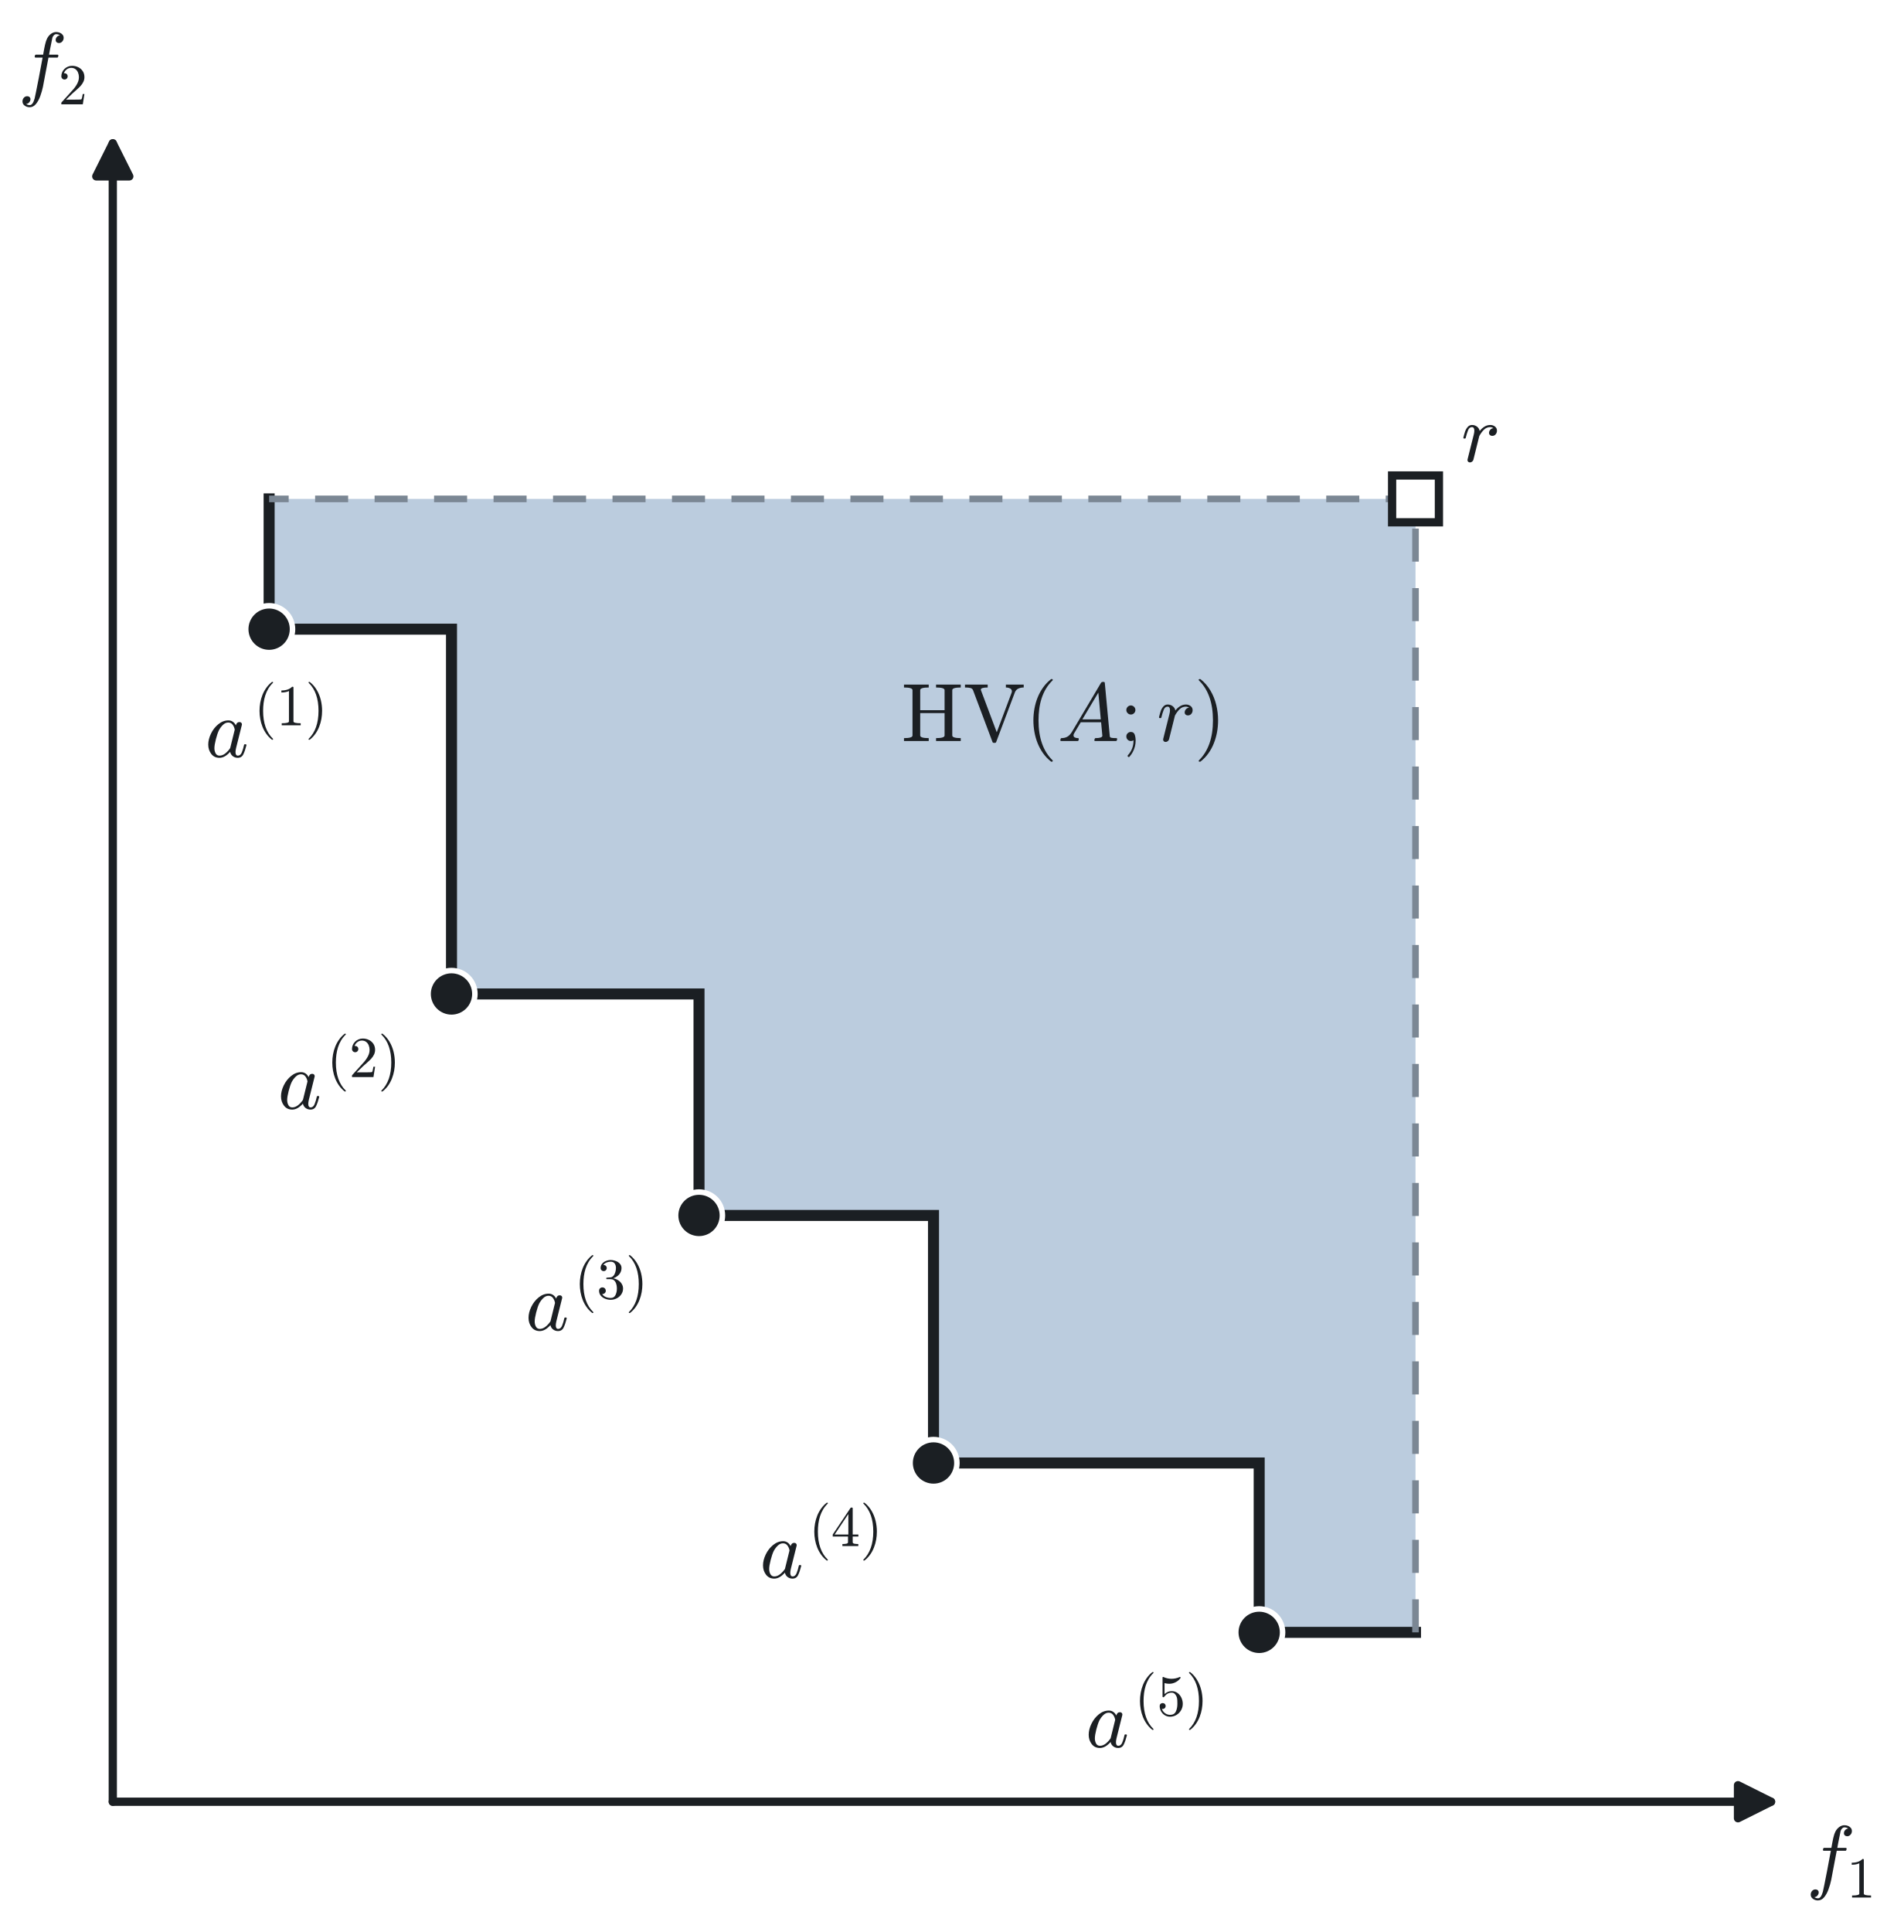
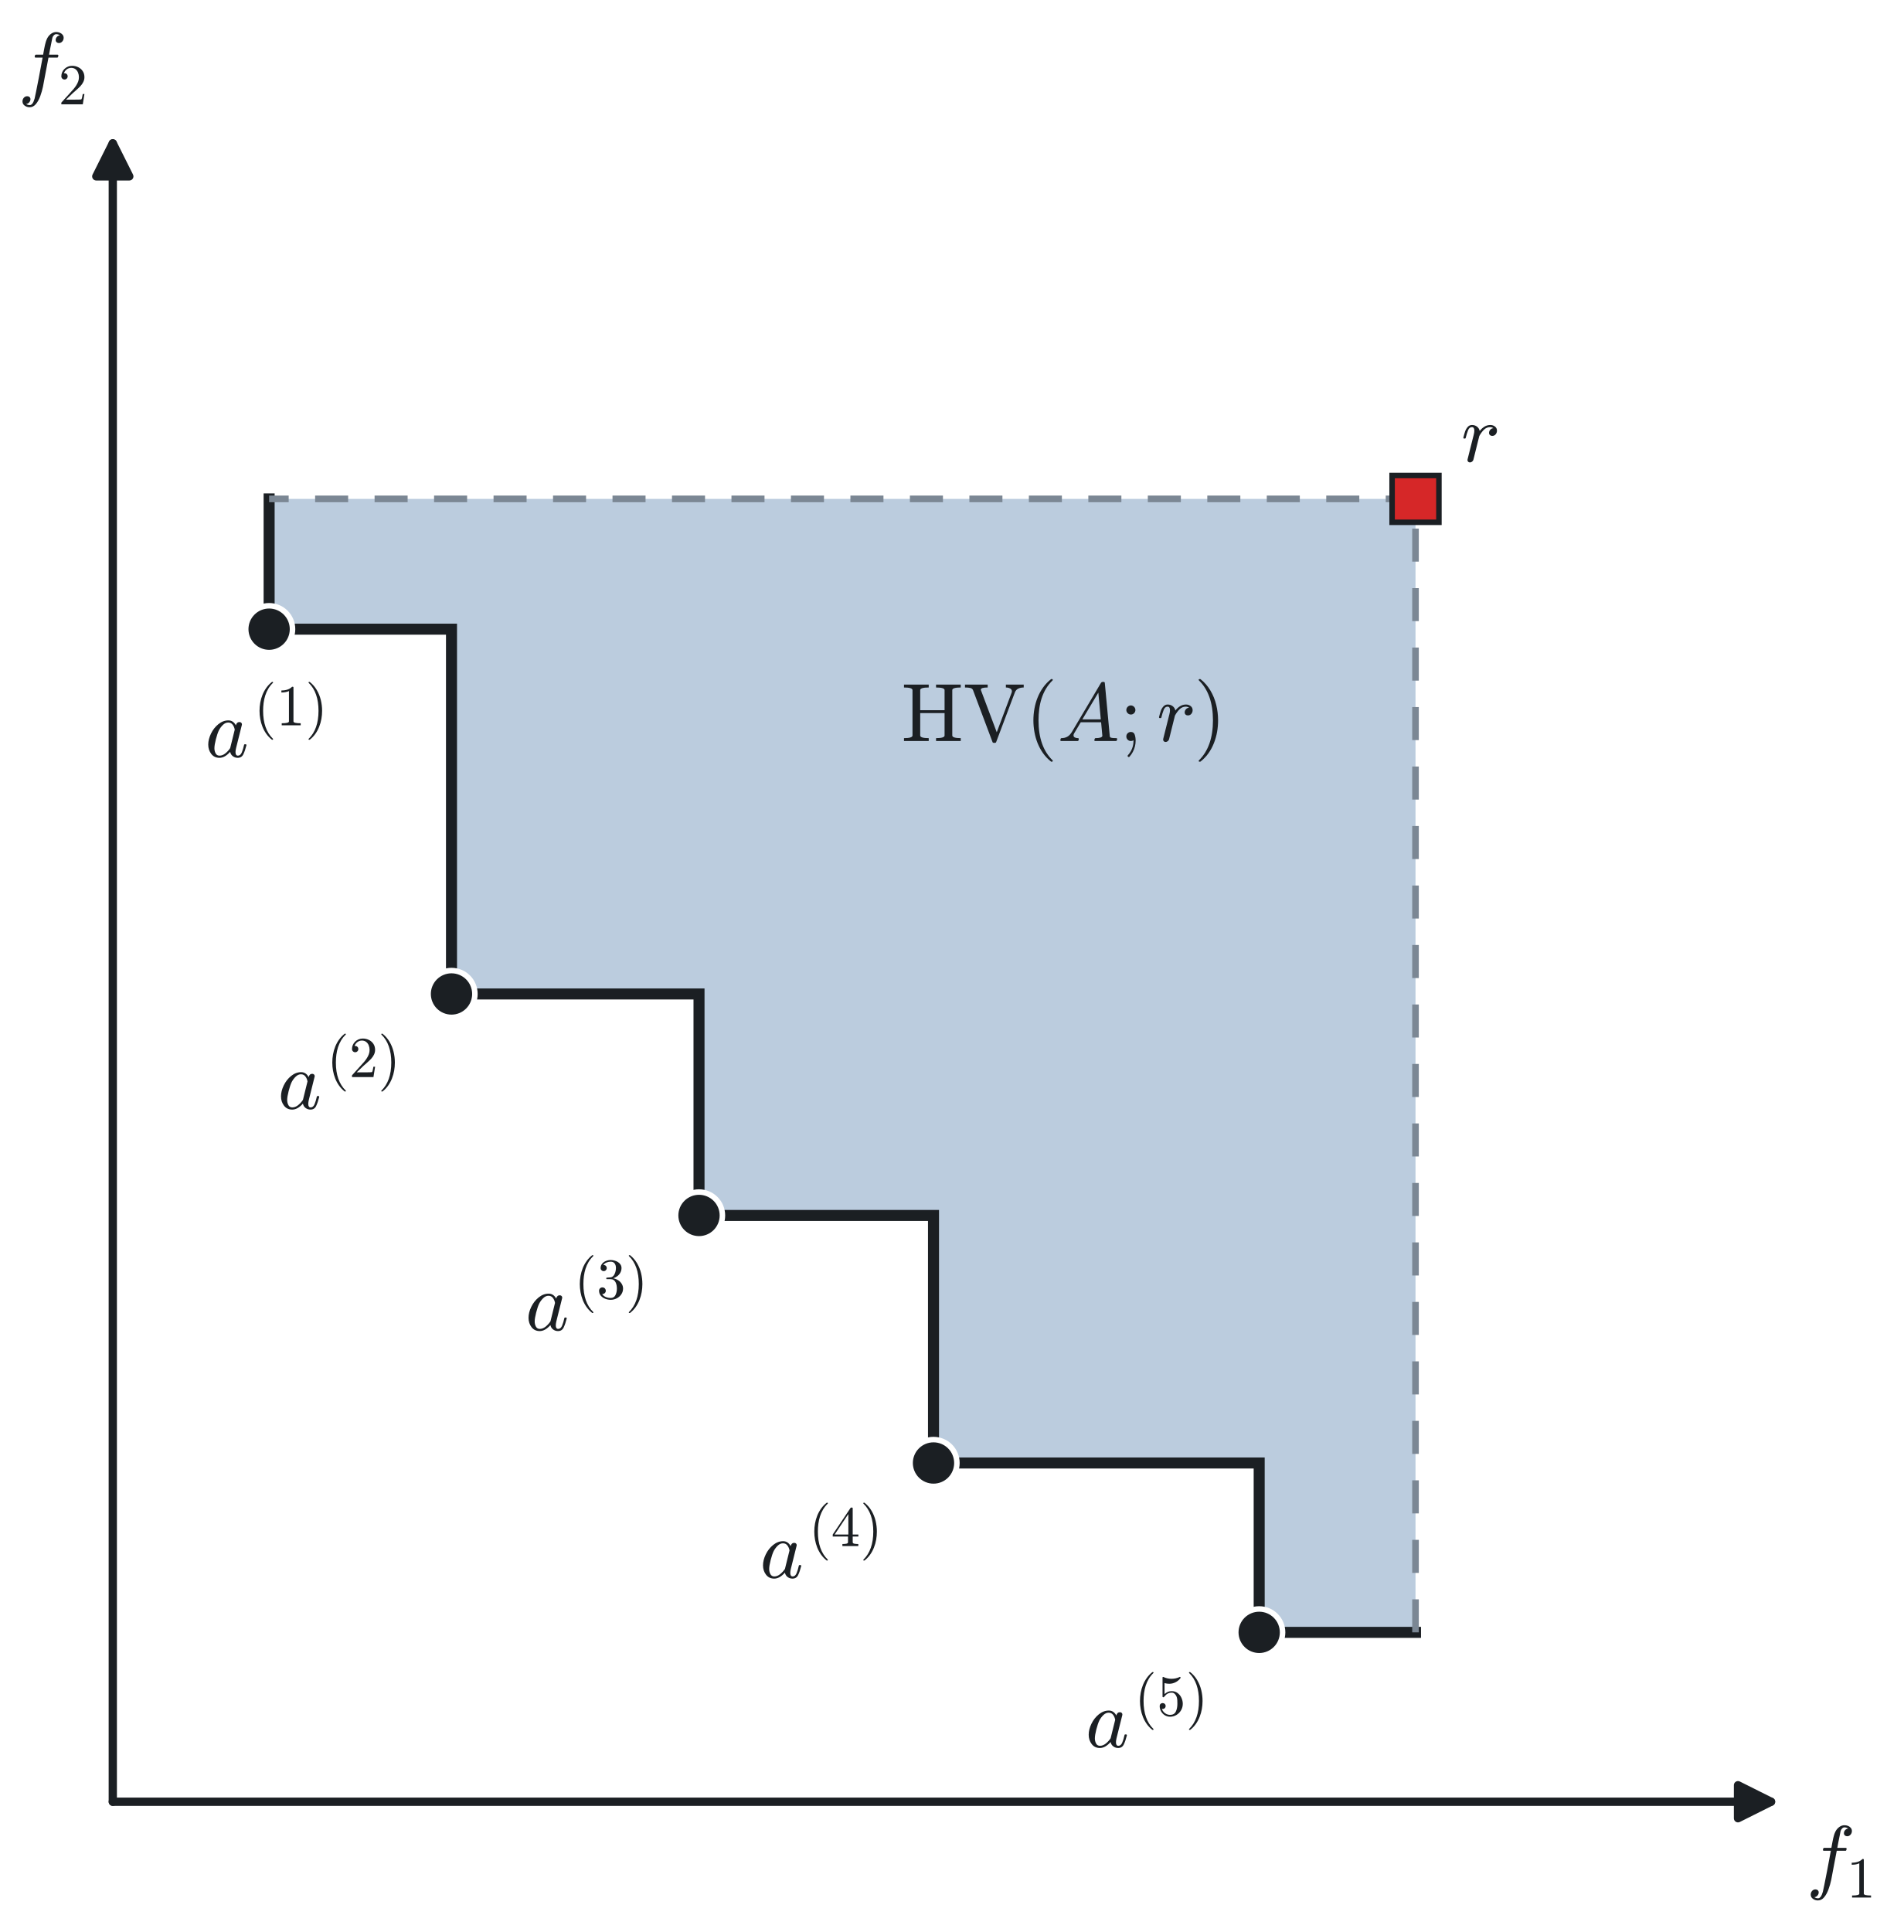
<svg xmlns="http://www.w3.org/2000/svg" xmlns:xlink="http://www.w3.org/1999/xlink" width="345.586pt" height="350.774pt" viewBox="7.494 8.359 345.586 350.774" version="1.1">
  <defs>
    <style type="text/css">*{stroke-linejoin: round; stroke-linecap: butt}</style>
  </defs>
  <g id="figure_1">
    <g id="patch_1">
      <path d="M 0 363.456  L 363.456 363.456  L 363.456 0  L 0 0  z " style="fill: #ffffff" />
    </g>
    <g id="axes_1">
      <g id="patch_2">
-         <path d="M 56.36 98.938  L 56.36 122.592  L 89.476 122.592  L 89.476 188.824  L 134.419 188.824  L 134.419 229.037  L 176.997 229.037  L 176.997 273.98  L 236.133 273.98  L 236.133 304.731  L 264.518 304.731  L 264.518 98.938  z " clip-path="url(#p5b42f21585)" style="fill: #bbccde" />
+         <path d="M 56.36 98.938  L 56.36 122.592  L 89.476 122.592  L 89.476 188.824  L 134.419 188.824  L 134.419 229.037  L 176.997 229.037  L 176.997 273.98  L 236.133 273.98  L 236.133 304.731  L 264.518 304.731  L 264.518 98.938  z " clip-path="url(#pc1e92f5f03)" style="fill: #bbccde" />
      </g>
      <g id="line2d_1">
-         <path d="M 56.36 98.938  L 56.36 122.592  L 89.476 122.592  L 89.476 188.824  L 134.419 188.824  L 134.419 229.037  L 176.997 229.037  L 176.997 273.98  L 236.133 273.98  L 236.133 304.731  L 264.518 304.731  " clip-path="url(#p5b42f21585)" style="fill: none; stroke: #1b1f23; stroke-width: 2; stroke-linejoin: miter; stroke-linecap: square" />
+         <path d="M 56.36 98.938  L 56.36 122.592  L 89.476 122.592  L 89.476 188.824  L 134.419 188.824  L 134.419 229.037  L 176.997 229.037  L 176.997 273.98  L 236.133 273.98  L 236.133 304.731  L 264.518 304.731  " clip-path="url(#pc1e92f5f03)" style="fill: none; stroke: #1b1f23; stroke-width: 2; stroke-linejoin: miter; stroke-linecap: square" />
      </g>
      <g id="line2d_2">
-         <path d="M 264.518 304.731  L 264.518 98.938  L 56.36 98.938  " clip-path="url(#p5b42f21585)" style="fill: none; stroke-dasharray: 6,4.8; stroke-dashoffset: 0; stroke: #7b8794; stroke-width: 1.2" />
+         <path d="M 264.518 304.731  L 264.518 98.938  L 56.36 98.938  " clip-path="url(#pc1e92f5f03)" style="fill: none; stroke-dasharray: 6,4.8; stroke-dashoffset: 0; stroke: #7b8794; stroke-width: 1.2" />
      </g>
      <g id="text_1">
        <g style="fill: #1b1f23" transform="translate(44.73468 145.8169) scale(0.15 -0.15)">
          <defs>
            <path id="Cmmi10-61" d="M 1113 -72  Q 709 -72 476 233  Q 244 538 244 953  Q 244 1363 456 1803  Q 669 2244 1030 2536  Q 1391 2828 1806 2828  Q 1997 2828 2147 2725  Q 2297 2622 2381 2444  Q 2453 2700 2663 2700  Q 2744 2700 2798 2651  Q 2853 2603 2853 2522  Q 2853 2503 2851 2493  Q 2850 2484 2847 2472  L 2400 684  Q 2356 494 2356 372  Q 2356 97 2541 97  Q 2741 97 2845 351  Q 2950 606 3022 941  Q 3034 978 3072 978  L 3150 978  Q 3175 978 3190 956  Q 3206 934 3206 916  Q 3094 469 2961 198  Q 2828 -72 2528 -72  Q 2313 -72 2147 54  Q 1981 181 1941 391  Q 1528 -72 1113 -72  z M 1119 97  Q 1350 97 1567 270  Q 1784 444 1941 678  Q 1947 684 1947 697  L 2291 2088  L 2297 2106  Q 2259 2334 2132 2498  Q 2006 2663 1791 2663  Q 1575 2663 1389 2486  Q 1203 2309 1075 2069  Q 950 1813 836 1366  Q 722 919 722 672  Q 722 450 817 273  Q 913 97 1119 97  z " transform="scale(0.015625)" />
            <path id="Cmr10-28" d="M 1984 -1588  Q 1628 -1306 1370 -942  Q 1113 -578 948 -165  Q 784 247 703 697  Q 622 1147 622 1600  Q 622 2059 703 2509  Q 784 2959 951 3375  Q 1119 3791 1378 4153  Q 1638 4516 1984 4788  Q 1984 4800 2016 4800  L 2075 4800  Q 2094 4800 2109 4783  Q 2125 4766 2125 4744  Q 2125 4716 2113 4703  Q 1800 4397 1592 4047  Q 1384 3697 1257 3301  Q 1131 2906 1075 2482  Q 1019 2059 1019 1600  Q 1019 -434 2106 -1491  Q 2125 -1509 2125 -1544  Q 2125 -1559 2108 -1579  Q 2091 -1600 2075 -1600  L 2016 -1600  Q 1984 -1600 1984 -1588  z " transform="scale(0.015625)" />
            <path id="Cmr10-31" d="M 594 0  L 594 225  Q 1394 225 1394 428  L 1394 3788  Q 1063 3628 556 3628  L 556 3853  Q 1341 3853 1741 4263  L 1831 4263  Q 1853 4263 1873 4245  Q 1894 4228 1894 4206  L 1894 428  Q 1894 225 2694 225  L 2694 0  L 594 0  z " transform="scale(0.015625)" />
            <path id="Cmr10-29" d="M 416 -1600  Q 359 -1600 359 -1544  Q 359 -1516 372 -1503  Q 1466 -434 1466 1600  Q 1466 3634 384 4691  Q 359 4706 359 4744  Q 359 4766 376 4783  Q 394 4800 416 4800  L 475 4800  Q 494 4800 506 4788  Q 966 4425 1272 3906  Q 1578 3388 1720 2800  Q 1863 2213 1863 1600  Q 1863 1147 1786 708  Q 1709 269 1542 -157  Q 1375 -584 1119 -945  Q 863 -1306 506 -1588  Q 494 -1600 475 -1600  L 416 -1600  z " transform="scale(0.015625)" />
          </defs>
          <use xlink:href="#Cmmi10-61" transform="translate(0 0.235938)" />
          <use xlink:href="#Cmr10-28" transform="translate(59.08648 38.5) scale(0.7)" />
          <use xlink:href="#Cmr10-31" transform="translate(86.25934 38.5) scale(0.7)" />
          <use xlink:href="#Cmr10-29" transform="translate(121.2593 38.5) scale(0.7)" />
        </g>
      </g>
      <g id="text_2">
        <g style="fill: #1b1f23" transform="translate(57.9468 209.6837) scale(0.15 -0.15)">
          <defs>
            <path id="Cmr10-32" d="M 319 0  L 319 172  Q 319 188 331 206  L 1325 1306  Q 1550 1550 1690 1715  Q 1831 1881 1968 2097  Q 2106 2313 2186 2536  Q 2266 2759 2266 3009  Q 2266 3272 2169 3511  Q 2072 3750 1880 3894  Q 1688 4038 1416 4038  Q 1138 4038 916 3870  Q 694 3703 603 3438  Q 628 3444 672 3444  Q 816 3444 917 3347  Q 1019 3250 1019 3097  Q 1019 2950 917 2848  Q 816 2747 672 2747  Q 522 2747 420 2851  Q 319 2956 319 3097  Q 319 3338 409 3548  Q 500 3759 670 3923  Q 841 4088 1055 4175  Q 1269 4263 1509 4263  Q 1875 4263 2190 4108  Q 2506 3953 2690 3670  Q 2875 3388 2875 3009  Q 2875 2731 2753 2481  Q 2631 2231 2440 2026  Q 2250 1822 1953 1562  Q 1656 1303 1563 1216  L 838 519  L 1453 519  Q 1906 519 2211 526  Q 2516 534 2534 550  Q 2609 631 2688 1141  L 2875 1141  L 2694 0  L 319 0  z " transform="scale(0.015625)" />
          </defs>
          <use xlink:href="#Cmmi10-61" transform="translate(0 0.235938)" />
          <use xlink:href="#Cmr10-28" transform="translate(59.08648 38.5) scale(0.7)" />
          <use xlink:href="#Cmr10-32" transform="translate(86.25934 38.5) scale(0.7)" />
          <use xlink:href="#Cmr10-29" transform="translate(121.2593 38.5) scale(0.7)" />
        </g>
      </g>
      <g id="text_3">
        <g style="fill: #1b1f23" transform="translate(102.8902 249.8962) scale(0.15 -0.15)">
          <defs>
            <path id="Cmr10-33" d="M 609 494  Q 759 275 1012 169  Q 1266 63 1556 63  Q 1928 63 2084 380  Q 2241 697 2241 1100  Q 2241 1281 2208 1462  Q 2175 1644 2097 1800  Q 2019 1956 1883 2050  Q 1747 2144 1550 2144  L 1125 2144  Q 1069 2144 1069 2203  L 1069 2259  Q 1069 2309 1125 2309  L 1478 2338  Q 1703 2338 1851 2506  Q 2000 2675 2069 2917  Q 2138 3159 2138 3378  Q 2138 3684 1994 3881  Q 1850 4078 1556 4078  Q 1313 4078 1091 3986  Q 869 3894 738 3706  Q 750 3709 759 3711  Q 769 3713 781 3713  Q 925 3713 1022 3613  Q 1119 3513 1119 3372  Q 1119 3234 1022 3134  Q 925 3034 781 3034  Q 641 3034 541 3134  Q 441 3234 441 3372  Q 441 3647 606 3850  Q 772 4053 1033 4158  Q 1294 4263 1556 4263  Q 1750 4263 1965 4205  Q 2181 4147 2356 4039  Q 2531 3931 2642 3762  Q 2753 3594 2753 3378  Q 2753 3109 2633 2881  Q 2513 2653 2303 2487  Q 2094 2322 1844 2241  Q 2122 2188 2372 2031  Q 2622 1875 2773 1631  Q 2925 1388 2925 1106  Q 2925 753 2731 467  Q 2538 181 2222 20  Q 1906 -141 1556 -141  Q 1256 -141 954 -26  Q 653 88 461 316  Q 269 544 269 863  Q 269 1022 375 1128  Q 481 1234 641 1234  Q 744 1234 830 1186  Q 916 1138 964 1050  Q 1013 963 1013 863  Q 1013 706 903 600  Q 794 494 641 494  L 609 494  z " transform="scale(0.015625)" />
          </defs>
          <use xlink:href="#Cmmi10-61" transform="translate(0 0.235938)" />
          <use xlink:href="#Cmr10-28" transform="translate(59.08648 38.5) scale(0.7)" />
          <use xlink:href="#Cmr10-33" transform="translate(86.25934 38.5) scale(0.7)" />
          <use xlink:href="#Cmr10-29" transform="translate(121.2593 38.5) scale(0.7)" />
        </g>
      </g>
      <g id="text_4">
        <g style="fill: #1b1f23" transform="translate(145.4681 294.8396) scale(0.15 -0.15)">
          <defs>
            <path id="Cmr10-34" d="M 178 1056  L 178 1281  L 2156 4231  Q 2178 4263 2222 4263  L 2316 4263  Q 2388 4263 2388 4191  L 2388 1281  L 3016 1281  L 3016 1056  L 2388 1056  L 2388 428  Q 2388 297 2575 261  Q 2763 225 3009 225  L 3009 0  L 1247 0  L 1247 225  Q 1494 225 1681 261  Q 1869 297 1869 428  L 1869 1056  L 178 1056  z M 391 1281  L 1906 1281  L 1906 3547  L 391 1281  z " transform="scale(0.015625)" />
          </defs>
          <use xlink:href="#Cmmi10-61" transform="translate(0 0.235938)" />
          <use xlink:href="#Cmr10-28" transform="translate(59.08648 38.5) scale(0.7)" />
          <use xlink:href="#Cmr10-34" transform="translate(86.25934 38.5) scale(0.7)" />
          <use xlink:href="#Cmr10-29" transform="translate(121.2593 38.5) scale(0.7)" />
        </g>
      </g>
      <g id="text_5">
        <g style="fill: #1b1f23" transform="translate(204.6041 325.5903) scale(0.15 -0.15)">
          <defs>
            <path id="Cmr10-35" d="M 556 728  Q 622 541 758 387  Q 894 234 1080 148  Q 1266 63 1466 63  Q 1928 63 2103 422  Q 2278 781 2278 1294  Q 2278 1516 2270 1667  Q 2263 1819 2228 1959  Q 2169 2184 2020 2353  Q 1872 2522 1656 2522  Q 1441 2522 1286 2456  Q 1131 2391 1034 2303  Q 938 2216 863 2119  Q 788 2022 769 2016  L 697 2016  Q 681 2016 657 2036  Q 634 2056 634 2075  L 634 4213  Q 634 4228 654 4245  Q 675 4263 697 4263  L 716 4263  Q 1147 4056 1631 4056  Q 2106 4056 2547 4263  L 2566 4263  Q 2588 4263 2606 4247  Q 2625 4231 2625 4213  L 2625 4153  Q 2625 4122 2613 4122  Q 2394 3831 2064 3668  Q 1734 3506 1381 3506  Q 1125 3506 856 3578  L 856 2369  Q 1069 2541 1236 2614  Q 1403 2688 1663 2688  Q 2016 2688 2295 2484  Q 2575 2281 2725 1954  Q 2875 1628 2875 1288  Q 2875 903 2686 575  Q 2497 247 2172 53  Q 1847 -141 1466 -141  Q 1150 -141 886 21  Q 622 184 470 459  Q 319 734 319 1044  Q 319 1188 412 1278  Q 506 1369 647 1369  Q 788 1369 883 1276  Q 978 1184 978 1044  Q 978 906 883 811  Q 788 716 647 716  Q 625 716 597 720  Q 569 725 556 728  z " transform="scale(0.015625)" />
          </defs>
          <use xlink:href="#Cmmi10-61" transform="translate(0 0.235938)" />
          <use xlink:href="#Cmr10-28" transform="translate(59.08648 38.5) scale(0.7)" />
          <use xlink:href="#Cmr10-35" transform="translate(86.25934 38.5) scale(0.7)" />
          <use xlink:href="#Cmr10-29" transform="translate(121.2593 38.5) scale(0.7)" />
        </g>
      </g>
      <g id="text_6">
        <g style="fill: #1b1f23" transform="translate(272.7974 92.26991) scale(0.15 -0.15)">
          <defs>
            <path id="Cmmi10-72" d="M 494 109  Q 494 147 500 166  L 978 2075  Q 1025 2253 1025 2388  Q 1025 2663 838 2663  Q 638 2663 541 2423  Q 444 2184 353 1819  Q 353 1800 334 1789  Q 316 1778 300 1778  L 225 1778  Q 203 1778 187 1801  Q 172 1825 172 1844  Q 241 2122 305 2315  Q 369 2509 505 2668  Q 641 2828 844 2828  Q 1066 2828 1233 2700  Q 1400 2572 1441 2363  Q 1603 2575 1811 2701  Q 2019 2828 2266 2828  Q 2469 2828 2623 2709  Q 2778 2591 2778 2388  Q 2778 2225 2676 2104  Q 2575 1984 2406 1984  Q 2303 1984 2233 2048  Q 2163 2113 2163 2216  Q 2163 2356 2266 2467  Q 2369 2578 2503 2578  Q 2400 2663 2253 2663  Q 1978 2663 1775 2467  Q 1572 2272 1409 1972  L 953 141  Q 931 53 854 -9  Q 778 -72 684 -72  Q 606 -72 550 -22  Q 494 28 494 109  z " transform="scale(0.015625)" />
          </defs>
          <use xlink:href="#Cmmi10-72" transform="translate(0 0.8125)" />
        </g>
      </g>
      <g id="patch_3">
        <path d="M 27.974 335.482  Q 179.363 335.482 329.074 335.482  " style="fill: none; stroke: #1b1f23; stroke-width: 1.5; stroke-linecap: round" />
        <path d="M 323.074 332.482  L 329.074 335.482  L 323.074 338.482  z " style="fill: #1b1f23; stroke: #1b1f23; stroke-width: 1.5; stroke-linecap: round" />
      </g>
      <g id="patch_4">
        <path d="M 27.974 335.482  Q 27.974 184.093 27.974 34.382  " style="fill: none; stroke: #1b1f23; stroke-width: 1.5; stroke-linecap: round" />
        <path d="M 24.974 40.382  L 27.974 34.382  L 30.974 40.382  z " style="fill: #1b1f23; stroke: #1b1f23; stroke-width: 1.5; stroke-linecap: round" />
      </g>
      <g id="text_7">
        <g style="fill: #1b1f23" transform="translate(335.4816 350.3969) scale(0.15 -0.15)">
          <defs>
            <path id="Cmmi10-66" d="M 622 -1056  Q 741 -1147 909 -1147  Q 1138 -1147 1281 -641  Q 1341 -397 1606 966  L 1900 2534  L 1350 2534  Q 1288 2534 1288 2619  Q 1313 2759 1369 2759  L 1941 2759  L 2016 3175  Q 2053 3369 2084 3508  Q 2116 3647 2152 3765  Q 2188 3884 2259 4031  Q 2369 4241 2555 4377  Q 2741 4513 2956 4513  Q 3097 4513 3230 4461  Q 3363 4409 3447 4306  Q 3531 4203 3531 4063  Q 3531 3900 3423 3779  Q 3316 3659 3163 3659  Q 3059 3659 2986 3723  Q 2913 3788 2913 3891  Q 2913 4031 3008 4136  Q 3103 4241 3244 4256  Q 3125 4347 2950 4347  Q 2853 4347 2767 4256  Q 2681 4166 2656 4063  Q 2616 3900 2478 3181  L 2400 2759  L 3059 2759  Q 3122 2759 3122 2675  Q 3119 2659 3109 2620  Q 3100 2581 3083 2557  Q 3066 2534 3041 2534  L 2356 2534  L 2059 972  Q 2003 631 1929 279  Q 1856 -72 1723 -442  Q 1591 -813 1384 -1063  Q 1178 -1313 897 -1313  Q 681 -1313 511 -1189  Q 341 -1066 341 -863  Q 341 -700 445 -579  Q 550 -459 709 -459  Q 816 -459 887 -523  Q 959 -588 959 -691  Q 959 -828 857 -942  Q 756 -1056 622 -1056  z " transform="scale(0.015625)" />
          </defs>
          <use xlink:href="#Cmmi10-66" transform="translate(0 0.484375)" />
          <use xlink:href="#Cmr10-31" transform="translate(48.87695 -16.52188) scale(0.7)" />
        </g>
      </g>
      <g id="text_8">
        <g style="fill: #1b1f23" transform="translate(10.77624 24.8244) scale(0.15 -0.15)">
          <use xlink:href="#Cmmi10-66" transform="translate(0 0.484375)" />
          <use xlink:href="#Cmr10-32" transform="translate(48.87695 -16.52188) scale(0.7)" />
        </g>
      </g>
      <g id="line2d_3">
        <defs>
-           <path id="m6e5f5e52b3" d="M 0 4.25  C 1.127 4.25 2.208 3.802 3.005 3.005  C 3.802 2.208 4.25 1.127 4.25 0  C 4.25 -1.127 3.802 -2.208 3.005 -3.005  C 2.208 -3.802 1.127 -4.25 0 -4.25  C -1.127 -4.25 -2.208 -3.802 -3.005 -3.005  C -3.802 -2.208 -4.25 -1.127 -4.25 0  C -4.25 1.127 -3.802 2.208 -3.005 3.005  C -2.208 3.802 -1.127 4.25 0 4.25  z " style="stroke: #ffffff" />
+           <path id="md8a1c5455c" d="M 0 4.25  C 1.127 4.25 2.208 3.802 3.005 3.005  C 3.802 2.208 4.25 1.127 4.25 0  C 4.25 -1.127 3.802 -2.208 3.005 -3.005  C 2.208 -3.802 1.127 -4.25 0 -4.25  C -1.127 -4.25 -2.208 -3.802 -3.005 -3.005  C -3.802 -2.208 -4.25 -1.127 -4.25 0  C -4.25 1.127 -3.802 2.208 -3.005 3.005  C -2.208 3.802 -1.127 4.25 0 4.25  z " style="stroke: #ffffff" />
        </defs>
-         <g clip-path="url(#p5b42f21585)">
-           <use xlink:href="#m6e5f5e52b3" x="56.36" y="122.592" style="fill: #1b1f23; stroke: #ffffff" />
+         <g clip-path="url(#pc1e92f5f03)">
+           <use xlink:href="#md8a1c5455c" x="56.36" y="122.592" style="fill: #1b1f23; stroke: #ffffff" />
        </g>
      </g>
      <g id="line2d_4">
-         <g clip-path="url(#p5b42f21585)">
-           <use xlink:href="#m6e5f5e52b3" x="89.476" y="188.824" style="fill: #1b1f23; stroke: #ffffff" />
+         <g clip-path="url(#pc1e92f5f03)">
+           <use xlink:href="#md8a1c5455c" x="89.476" y="188.824" style="fill: #1b1f23; stroke: #ffffff" />
        </g>
      </g>
      <g id="line2d_5">
-         <g clip-path="url(#p5b42f21585)">
-           <use xlink:href="#m6e5f5e52b3" x="134.419" y="229.037" style="fill: #1b1f23; stroke: #ffffff" />
+         <g clip-path="url(#pc1e92f5f03)">
+           <use xlink:href="#md8a1c5455c" x="134.419" y="229.037" style="fill: #1b1f23; stroke: #ffffff" />
        </g>
      </g>
      <g id="line2d_6">
-         <g clip-path="url(#p5b42f21585)">
-           <use xlink:href="#m6e5f5e52b3" x="176.997" y="273.98" style="fill: #1b1f23; stroke: #ffffff" />
+         <g clip-path="url(#pc1e92f5f03)">
+           <use xlink:href="#md8a1c5455c" x="176.997" y="273.98" style="fill: #1b1f23; stroke: #ffffff" />
        </g>
      </g>
      <g id="line2d_7">
-         <g clip-path="url(#p5b42f21585)">
-           <use xlink:href="#m6e5f5e52b3" x="236.133" y="304.731" style="fill: #1b1f23; stroke: #ffffff" />
+         <g clip-path="url(#pc1e92f5f03)">
+           <use xlink:href="#md8a1c5455c" x="236.133" y="304.731" style="fill: #1b1f23; stroke: #ffffff" />
        </g>
      </g>
      <g id="line2d_8">
        <defs>
-           <path id="mb29c7fa276" d="M -4.25 4.25  L 4.25 4.25  L 4.25 -4.25  L -4.25 -4.25  z " style="stroke: #1b1f23; stroke-width: 1.5; stroke-linejoin: miter" />
+           <path id="m2df6ed163f" d="M -4.25 4.25  L 4.25 4.25  L 4.25 -4.25  L -4.25 -4.25  z " style="stroke: #1b1f23; stroke-linejoin: miter" />
        </defs>
-         <g clip-path="url(#p5b42f21585)">
-           <use xlink:href="#mb29c7fa276" x="264.518" y="98.938" style="fill: #ffffff; stroke: #1b1f23; stroke-width: 1.5; stroke-linejoin: miter" />
+         <g clip-path="url(#pc1e92f5f03)">
+           <use xlink:href="#m2df6ed163f" x="264.518" y="98.938" style="fill: #d62728; stroke: #1b1f23; stroke-linejoin: miter" />
        </g>
      </g>
      <g id="text_9">
        <g style="fill: #1b1f23" transform="translate(171.1765 142.9001) scale(0.15 -0.15)">
          <defs>
            <path id="Cmr10-48" d="M 197 0  L 197 225  Q 856 225 856 428  L 856 3944  Q 856 4147 197 4147  L 197 4372  L 2113 4372  L 2113 4147  Q 1453 4147 1453 3944  L 1453 2388  L 3341 2388  L 3341 3944  Q 3341 4147 2681 4147  L 2681 4372  L 4594 4372  L 4594 4147  Q 3938 4147 3938 3944  L 3938 428  Q 3938 225 4594 225  L 4594 0  L 2681 0  L 2681 225  Q 3341 225 3341 428  L 3341 2163  L 1453 2163  L 1453 428  Q 1453 225 2113 225  L 2113 0  L 197 0  z " transform="scale(0.015625)" />
            <path id="Cmr10-56" d="M 2253 -72  L 744 3944  Q 688 4078 528 4112  Q 369 4147 122 4147  L 122 4372  L 1881 4372  L 1881 4147  Q 1350 4147 1350 3981  Q 1353 3972 1354 3964  Q 1356 3956 1356 3944  L 2584 678  L 3744 3769  Q 3756 3794 3756 3847  Q 3756 4003 3612 4075  Q 3469 4147 3291 4147  L 3291 4372  L 4672 4372  L 4672 4147  Q 4431 4147 4248 4058  Q 4066 3969 3988 3769  L 2541 -72  Q 2522 -141 2438 -141  L 2356 -141  Q 2272 -141 2253 -72  z " transform="scale(0.015625)" />
            <path id="Cmmi10-41" d="M 288 0  Q 225 0 225 84  Q 250 225 306 225  Q 566 225 755 328  Q 944 431 1081 647  Q 1094 659 1094 659  L 3378 4513  Q 3428 4581 3500 4581  L 3584 4581  Q 3603 4581 3622 4573  Q 3641 4566 3655 4548  Q 3669 4531 3669 4513  L 4056 378  Q 4056 350 4084 294  Q 4147 225 4563 225  Q 4628 225 4628 141  Q 4606 56 4592 28  Q 4578 0 4519 0  L 2919 0  Q 2859 0 2859 84  Q 2894 225 2944 225  Q 3450 225 3481 397  L 3384 1453  L 1806 1453  L 1294 594  Q 1247 525 1247 434  Q 1247 322 1355 273  Q 1463 225 1594 225  Q 1656 225 1656 141  Q 1634 50 1621 25  Q 1609 0 1550 0  L 288 0  z M 1931 1678  L 3359 1678  L 3169 3750  L 1931 1678  z " transform="scale(0.015625)" />
            <path id="Cmr10-3b" d="M 634 -1153  Q 634 -1125 647 -1113  Q 1094 -628 1094 25  L 1094 56  Q 1000 0 891 0  Q 744 0 641 103  Q 538 206 538 353  Q 538 503 641 603  Q 744 703 891 703  Q 1113 703 1186 498  Q 1259 294 1259 25  Q 1259 -200 1204 -419  Q 1150 -638 1039 -847  Q 928 -1056 775 -1222  Q 756 -1241 728 -1241  Q 697 -1241 665 -1212  Q 634 -1184 634 -1153  z M 538 2406  Q 538 2497 584 2578  Q 631 2659 714 2709  Q 797 2759 891 2759  Q 981 2759 1064 2709  Q 1147 2659 1194 2578  Q 1241 2497 1241 2406  Q 1241 2263 1139 2158  Q 1038 2053 891 2053  Q 747 2053 642 2158  Q 538 2263 538 2406  z " transform="scale(0.015625)" />
          </defs>
          <use xlink:href="#Cmr10-48" />
          <use xlink:href="#Cmr10-56" transform="translate(75 0)" />
          <use xlink:href="#Cmr10-28" transform="translate(150 0)" />
          <use xlink:href="#Cmmi10-41" transform="translate(188.8184 0)" />
          <use xlink:href="#Cmr10-3b" transform="translate(263.8184 0)" />
          <use xlink:href="#Cmmi10-72" transform="translate(309.0625 0)" />
          <use xlink:href="#Cmr10-29" transform="translate(354.1797 0)" />
        </g>
      </g>
    </g>
  </g>
  <defs>
-     <clipPath id="p5b42f21585">
+     <clipPath id="pc1e92f5f03">
      <rect x="4.32" y="4.32" width="354.816" height="354.816" />
    </clipPath>
  </defs>
</svg>
